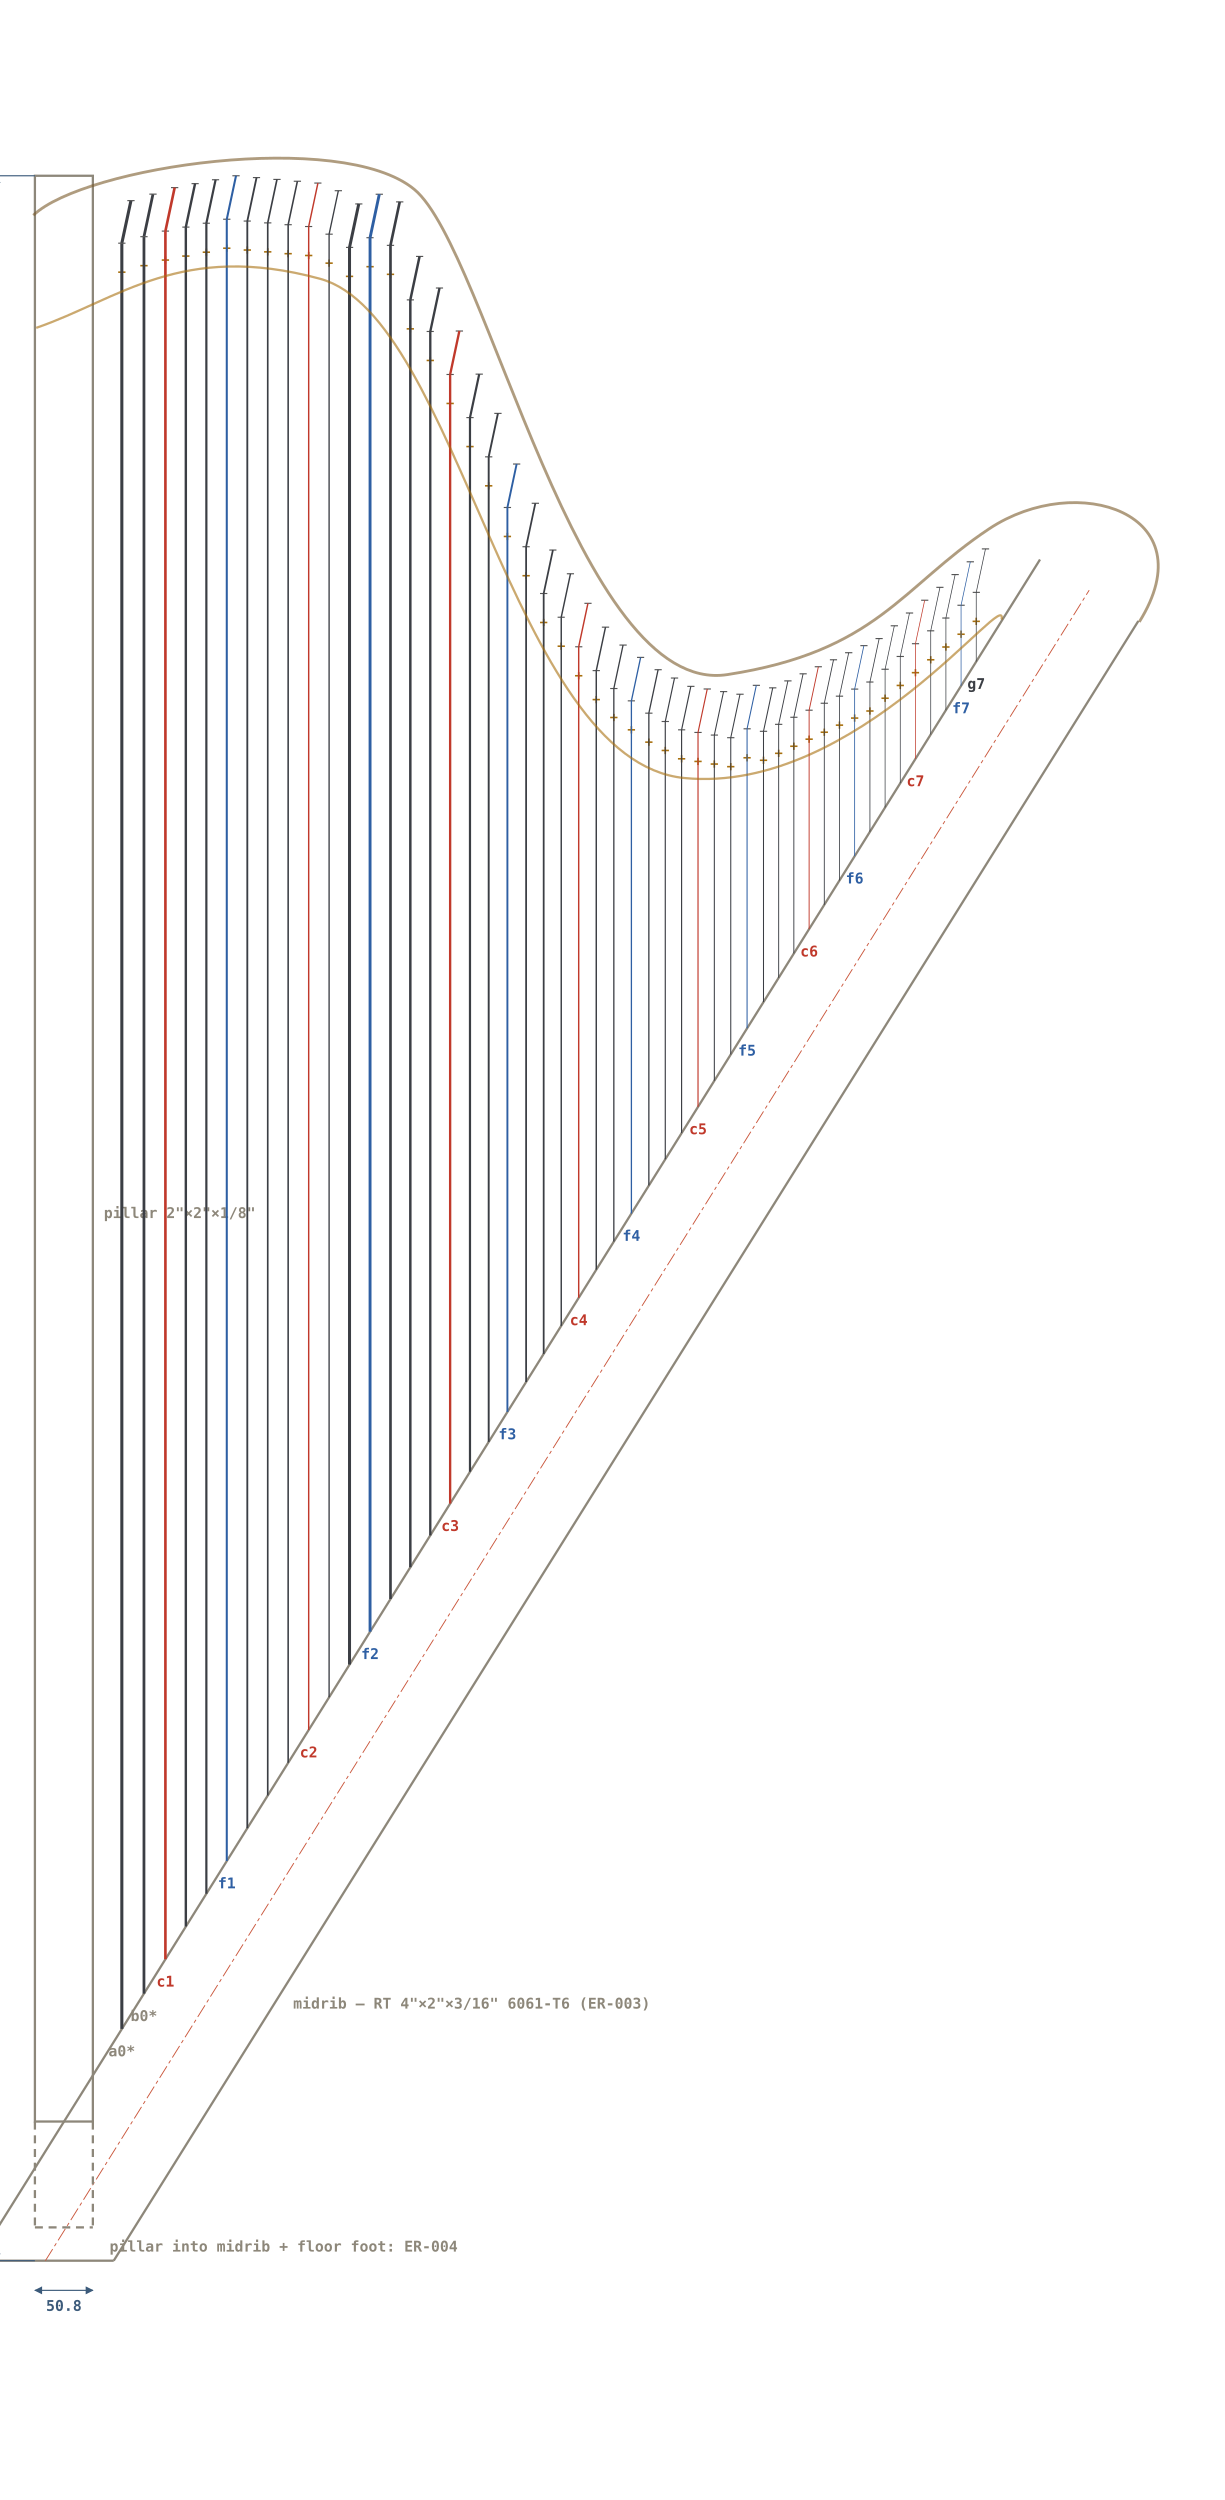
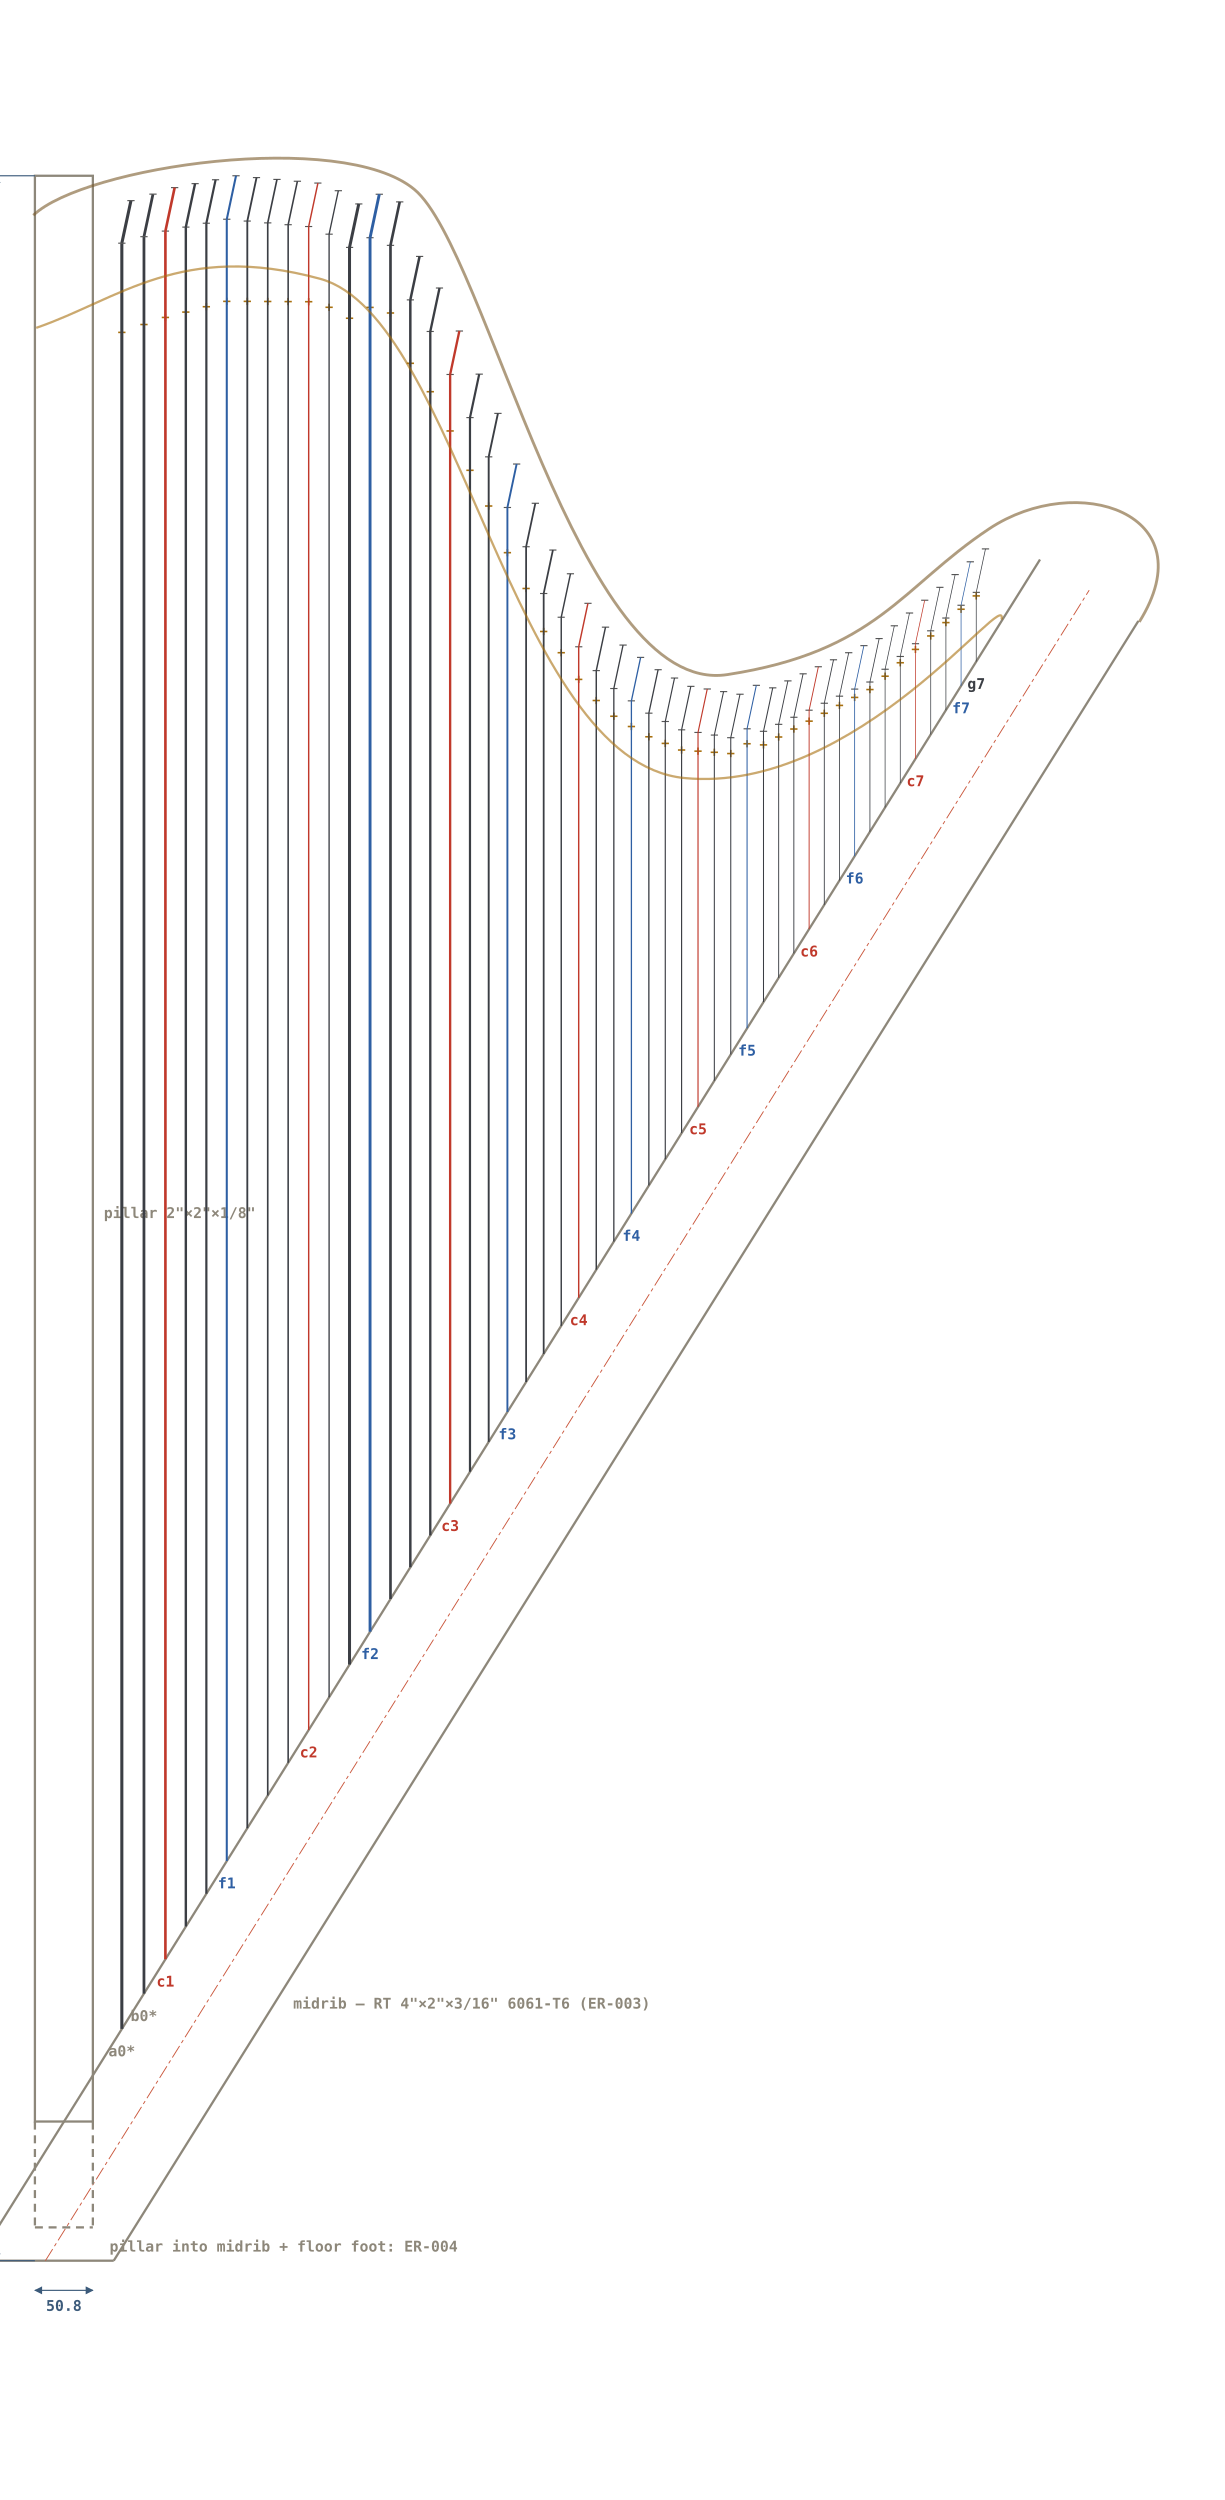
<svg xmlns="http://www.w3.org/2000/svg" width="942mm" height="1924mm" viewBox="109 0 1073 1924">
  <style>.nl{font-size:13px;font-weight:700;font-family:ui-monospace,Menlo,Consolas,monospace}</style>
  <defs>
    <marker id="arr" viewBox="0 0 10 10" refX="9" refY="5" markerWidth="7" markerHeight="7" orient="auto-start-reverse">
      <path d="M0 0 L10 5 L0 10 z" fill="#3b5a7a" />
    </marker>
  </defs>
  <line x1="88.9" y1="1848.0" x2="1020.7" y2="356.7" stroke="#8d877a" stroke-width="2" />
  <line x1="208.7" y1="1848.0" x2="1106.9" y2="410.6" stroke="#8d877a" stroke-width="2" />
  <line x1="88.9" y1="1848.0" x2="208.7" y2="1848.0" stroke="#8d877a" stroke-width="2" />
  <line x1="148.8" y1="1848.0" x2="1063.8" y2="383.6" stroke="#c9553a" stroke-width="0.8" stroke-dasharray="12 3 3 3" />
  <text x="366" y="1627" class="nl" fill="#8d877a">midrib — RT 4"×2"×3/16" 6061-T6 (ER-003)</text>
  <rect x="139.6" y="20.3" width="50.8" height="1705.7" fill="none" stroke="#8d877a" stroke-width="2" />
  <line x1="139.6" y1="1726.1" x2="139.6" y2="1818.8" stroke="#8d877a" stroke-width="2" stroke-dasharray="7 5" />
  <line x1="190.4" y1="1726.1" x2="190.4" y2="1818.8" stroke="#8d877a" stroke-width="2" stroke-dasharray="7 5" />
  <line x1="139.6" y1="1818.8" x2="190.4" y2="1818.8" stroke="#8d877a" stroke-width="2" stroke-dasharray="7 5" />
  <text x="200" y="934" class="nl" fill="#8d877a">pillar 2"×2"×1/8"</text>
  <text x="205" y="1840" class="nl" fill="#8d877a">pillar into midrib + floor foot: ER-004</text>
  <g stroke="#3b5a7a" stroke-width="1" fill="none">
    <line x1="106" y1="20.3" x2="106" y2="1848.0" marker-start="url(#arr)" marker-end="url(#arr)" />
    <line x1="98" y1="20.3" x2="139.6" y2="20.3" />
    <line x1="98" y1="1848.0" x2="139.6" y2="1848.0" />
  </g>
  <text x="94" y="934" class="nl" fill="#3b5a7a" text-anchor="middle" transform="rotate(-90 94 934)">1828 mm</text>
  <g stroke="#3b5a7a" stroke-width="1" fill="none">
    <line x1="139.6" y1="1874.0" x2="190.4" y2="1874.0" marker-start="url(#arr)" marker-end="url(#arr)" />
  </g>
  <text x="165" y="1892" class="nl" fill="#3b5a7a" text-anchor="middle">50.8</text>
  <g stroke="#555" stroke-width="1.0" fill="none">
    <line x1="250.8" y1="68.8" x2="257.2" y2="68.8" />
    <line x1="258.9" y1="30.7" x2="265.3" y2="30.7" />
    <line x1="268.8" y1="65.3" x2="275.1" y2="65.3" />
    <line x1="276.9" y1="27.2" x2="283.2" y2="27.2" />
    <line x1="286.7" y1="61.9" x2="293.0" y2="61.9" />
    <line x1="294.8" y1="23.8" x2="301.1" y2="23.8" />
    <line x1="304.6" y1="58.4" x2="311.0" y2="58.4" />
    <line x1="312.7" y1="20.3" x2="319.1" y2="20.3" />
    <line x1="322.6" y1="60.0" x2="328.9" y2="60.0" />
    <line x1="330.7" y1="21.9" x2="337.0" y2="21.9" />
    <line x1="340.5" y1="61.6" x2="346.9" y2="61.6" />
    <line x1="348.6" y1="23.5" x2="355.0" y2="23.5" />
    <line x1="358.4" y1="63.2" x2="364.8" y2="63.2" />
    <line x1="366.5" y1="25.1" x2="372.9" y2="25.1" />
    <line x1="376.4" y1="64.8" x2="382.7" y2="64.8" />
    <line x1="384.5" y1="26.7" x2="390.8" y2="26.7" />
    <line x1="394.3" y1="71.5" x2="400.7" y2="71.5" />
    <line x1="402.4" y1="33.4" x2="408.8" y2="33.4" />
    <line x1="412.3" y1="83.1" x2="418.6" y2="83.1" />
    <line x1="420.4" y1="45.0" x2="426.7" y2="45.0" />
    <line x1="430.2" y1="74.6" x2="436.5" y2="74.6" />
    <line x1="438.3" y1="36.5" x2="444.7" y2="36.5" />
    <line x1="448.1" y1="81.3" x2="454.5" y2="81.3" />
    <line x1="456.2" y1="43.2" x2="462.6" y2="43.2" />
    <line x1="465.6" y1="129.1" x2="471.9" y2="129.1" />
    <line x1="473.7" y1="91.0" x2="480.0" y2="91.0" />
    <line x1="483.0" y1="156.8" x2="489.3" y2="156.8" />
    <line x1="491.1" y1="118.7" x2="497.4" y2="118.7" />
    <line x1="500.4" y1="194.5" x2="506.8" y2="194.5" />
    <line x1="508.5" y1="156.4" x2="514.9" y2="156.4" />
    <line x1="517.8" y1="232.3" x2="524.2" y2="232.3" />
    <line x1="525.9" y1="194.2" x2="532.3" y2="194.2" />
    <line x1="534.2" y1="266.7" x2="540.6" y2="266.7" />
    <line x1="542.3" y1="228.6" x2="548.7" y2="228.6" />
    <line x1="550.6" y1="311.1" x2="557.0" y2="311.1" />
    <line x1="558.7" y1="273.0" x2="565.1" y2="273.0" />
    <line x1="567.0" y1="345.5" x2="573.4" y2="345.5" />
    <line x1="575.1" y1="307.4" x2="581.5" y2="307.4" />
    <line x1="582.4" y1="386.5" x2="588.8" y2="386.5" />
    <line x1="590.5" y1="348.4" x2="596.8" y2="348.4" />
    <line x1="597.8" y1="407.3" x2="604.1" y2="407.3" />
    <line x1="605.9" y1="369.2" x2="612.2" y2="369.2" />
    <line x1="613.2" y1="433.2" x2="619.5" y2="433.2" />
    <line x1="621.3" y1="395.1" x2="627.6" y2="395.1" />
    <line x1="628.5" y1="454.1" x2="634.9" y2="454.1" />
    <line x1="636.6" y1="416.0" x2="643.0" y2="416.0" />
    <line x1="643.9" y1="469.8" x2="650.3" y2="469.8" />
    <line x1="652.0" y1="431.7" x2="658.4" y2="431.7" />
    <line x1="659.3" y1="480.6" x2="665.6" y2="480.6" />
    <line x1="667.4" y1="442.5" x2="673.7" y2="442.5" />
    <line x1="674.6" y1="491.4" x2="681.0" y2="491.4" />
    <line x1="682.8" y1="453.3" x2="689.1" y2="453.3" />
    <line x1="689.0" y1="498.7" x2="695.4" y2="498.7" />
    <line x1="697.1" y1="460.6" x2="703.5" y2="460.6" />
    <line x1="703.4" y1="506.0" x2="709.7" y2="506.0" />
    <line x1="711.5" y1="467.9" x2="717.8" y2="467.9" />
    <line x1="717.7" y1="508.3" x2="724.1" y2="508.3" />
    <line x1="725.8" y1="470.2" x2="732.2" y2="470.2" />
    <line x1="732.1" y1="510.6" x2="738.4" y2="510.6" />
    <line x1="740.2" y1="472.5" x2="746.5" y2="472.5" />
    <line x1="746.4" y1="512.9" x2="752.8" y2="512.9" />
    <line x1="754.5" y1="474.8" x2="760.9" y2="474.8" />
    <line x1="760.8" y1="505.1" x2="767.1" y2="505.1" />
    <line x1="768.9" y1="467.0" x2="775.2" y2="467.0" />
    <line x1="775.1" y1="507.3" x2="781.5" y2="507.3" />
    <line x1="783.2" y1="469.2" x2="789.6" y2="469.2" />
    <line x1="788.4" y1="501.2" x2="794.8" y2="501.2" />
    <line x1="796.5" y1="463.1" x2="802.9" y2="463.1" />
    <line x1="801.8" y1="495.0" x2="808.1" y2="495.0" />
    <line x1="809.9" y1="456.9" x2="816.2" y2="456.9" />
    <line x1="815.1" y1="488.8" x2="821.4" y2="488.8" />
    <line x1="823.2" y1="450.7" x2="829.5" y2="450.7" />
    <line x1="828.4" y1="482.7" x2="834.8" y2="482.7" />
    <line x1="836.5" y1="444.6" x2="842.8" y2="444.6" />
    <line x1="841.7" y1="476.5" x2="848.1" y2="476.5" />
    <line x1="849.8" y1="438.4" x2="856.2" y2="438.4" />
    <line x1="855.1" y1="470.3" x2="861.4" y2="470.3" />
    <line x1="863.2" y1="432.2" x2="869.5" y2="432.2" />
    <line x1="868.4" y1="464.1" x2="874.7" y2="464.1" />
    <line x1="876.5" y1="426.0" x2="882.8" y2="426.0" />
    <line x1="881.7" y1="452.9" x2="888.1" y2="452.9" />
    <line x1="889.8" y1="414.8" x2="896.2" y2="414.8" />
    <line x1="895.0" y1="441.7" x2="901.4" y2="441.7" />
    <line x1="903.1" y1="403.6" x2="909.5" y2="403.6" />
    <line x1="908.4" y1="430.5" x2="914.7" y2="430.5" />
    <line x1="916.5" y1="392.4" x2="922.8" y2="392.4" />
    <line x1="921.7" y1="419.2" x2="928.0" y2="419.2" />
    <line x1="929.8" y1="381.1" x2="936.1" y2="381.1" />
    <line x1="935.0" y1="408.0" x2="941.3" y2="408.0" />
    <line x1="943.1" y1="369.9" x2="949.5" y2="369.9" />
    <line x1="948.3" y1="396.8" x2="954.7" y2="396.8" />
    <line x1="956.4" y1="358.7" x2="962.8" y2="358.7" />
    <line x1="961.7" y1="385.5" x2="968.0" y2="385.5" />
    <line x1="969.7" y1="347.4" x2="976.1" y2="347.4" />
  </g>
  <line x1="254.0" y1="68.8" x2="262.1" y2="30.7" stroke="#c0392b" stroke-width="2.311" />
  <line x1="271.9" y1="65.3" x2="280.0" y2="27.2" stroke="#3b3e44" stroke-width="2.108" />
  <line x1="289.9" y1="61.9" x2="298.0" y2="23.8" stroke="#3b3e44" stroke-width="1.930" />
  <line x1="307.8" y1="58.4" x2="315.9" y2="20.3" stroke="#2e5fa3" stroke-width="1.803" />
  <line x1="325.8" y1="60.0" x2="333.9" y2="21.9" stroke="#3b3e44" stroke-width="1.626" />
  <line x1="343.7" y1="61.6" x2="351.8" y2="23.5" stroke="#3b3e44" stroke-width="1.448" />
  <line x1="361.6" y1="63.2" x2="369.7" y2="25.1" stroke="#3b3e44" stroke-width="1.372" />
  <line x1="379.6" y1="64.8" x2="387.7" y2="26.7" stroke="#c0392b" stroke-width="1.270" />
  <line x1="397.5" y1="71.5" x2="405.6" y2="33.4" stroke="#3b3e44" stroke-width="1.168" />
  <line x1="415.4" y1="83.1" x2="423.5" y2="45.0" stroke="#3b3e44" stroke-width="2.642" />
  <line x1="433.4" y1="74.6" x2="441.5" y2="36.5" stroke="#2e5fa3" stroke-width="2.540" />
  <line x1="451.3" y1="81.3" x2="459.4" y2="43.2" stroke="#3b3e44" stroke-width="2.337" />
  <line x1="468.7" y1="129.1" x2="476.8" y2="91.0" stroke="#3b3e44" stroke-width="2.184" />
  <line x1="486.2" y1="156.8" x2="494.3" y2="118.7" stroke="#3b3e44" stroke-width="2.057" />
  <line x1="503.6" y1="194.5" x2="511.7" y2="156.4" stroke="#c0392b" stroke-width="2.057" />
  <line x1="521.0" y1="232.3" x2="529.1" y2="194.2" stroke="#3b3e44" stroke-width="1.930" />
  <line x1="537.4" y1="266.7" x2="545.5" y2="228.6" stroke="#3b3e44" stroke-width="1.676" />
  <line x1="553.8" y1="311.1" x2="561.9" y2="273.0" stroke="#2e5fa3" stroke-width="1.676" />
  <line x1="570.2" y1="345.5" x2="578.3" y2="307.4" stroke="#3b3e44" stroke-width="1.549" />
  <line x1="585.6" y1="386.5" x2="593.7" y2="348.4" stroke="#3b3e44" stroke-width="1.549" />
  <line x1="601.0" y1="407.3" x2="609.1" y2="369.2" stroke="#3b3e44" stroke-width="1.270" />
  <line x1="616.3" y1="433.2" x2="624.4" y2="395.1" stroke="#c0392b" stroke-width="1.270" />
  <line x1="631.7" y1="454.1" x2="639.8" y2="416.0" stroke="#3b3e44" stroke-width="1.270" />
  <line x1="647.1" y1="469.8" x2="655.2" y2="431.7" stroke="#3b3e44" stroke-width="1.143" />
  <line x1="662.5" y1="480.6" x2="670.6" y2="442.5" stroke="#2e5fa3" stroke-width="1.143" />
  <line x1="677.8" y1="491.4" x2="685.9" y2="453.3" stroke="#3b3e44" stroke-width="1.143" />
  <line x1="692.2" y1="498.7" x2="700.3" y2="460.6" stroke="#3b3e44" stroke-width="1.016" />
  <line x1="706.5" y1="506.0" x2="714.6" y2="467.9" stroke="#3b3e44" stroke-width="1.016" />
  <line x1="720.9" y1="508.3" x2="729.0" y2="470.2" stroke="#c0392b" stroke-width="1.016" />
  <line x1="735.2" y1="510.6" x2="743.3" y2="472.5" stroke="#3b3e44" stroke-width="0.914" />
  <line x1="749.6" y1="512.9" x2="757.7" y2="474.8" stroke="#3b3e44" stroke-width="0.914" />
  <line x1="763.9" y1="505.1" x2="772.0" y2="467.0" stroke="#2e5fa3" stroke-width="0.914" />
  <line x1="778.3" y1="507.3" x2="786.4" y2="469.2" stroke="#3b3e44" stroke-width="0.914" />
  <line x1="791.6" y1="501.2" x2="799.7" y2="463.1" stroke="#3b3e44" stroke-width="0.813" />
  <line x1="804.9" y1="495.0" x2="813.0" y2="456.9" stroke="#3b3e44" stroke-width="0.813" />
  <line x1="818.3" y1="488.8" x2="826.4" y2="450.7" stroke="#c0392b" stroke-width="0.813" />
  <line x1="831.6" y1="482.7" x2="839.7" y2="444.6" stroke="#3b3e44" stroke-width="0.762" />
  <line x1="844.9" y1="476.5" x2="853.0" y2="438.4" stroke="#3b3e44" stroke-width="0.711" />
  <line x1="858.2" y1="470.3" x2="866.3" y2="432.2" stroke="#2e5fa3" stroke-width="0.711" />
  <line x1="871.6" y1="464.1" x2="879.7" y2="426.0" stroke="#3b3e44" stroke-width="0.711" />
  <line x1="884.9" y1="452.9" x2="893.0" y2="414.8" stroke="#3b3e44" stroke-width="0.635" />
  <line x1="898.2" y1="441.7" x2="906.3" y2="403.6" stroke="#3b3e44" stroke-width="0.635" />
  <line x1="911.5" y1="430.5" x2="919.6" y2="392.4" stroke="#c0392b" stroke-width="0.635" />
  <line x1="924.9" y1="419.2" x2="933.0" y2="381.1" stroke="#3b3e44" stroke-width="0.635" />
  <line x1="938.2" y1="408.0" x2="946.3" y2="369.9" stroke="#3b3e44" stroke-width="0.635" />
  <line x1="951.5" y1="396.8" x2="959.6" y2="358.7" stroke="#2e5fa3" stroke-width="0.635" />
  <line x1="964.8" y1="385.5" x2="972.9" y2="347.4" stroke="#3b3e44" stroke-width="0.635" />
  <g stroke="#a8700f" stroke-width="1.4">
-     <line x1="250.8" y1="94.2" x2="257.2" y2="94.2" />
-     <line x1="254.0" y1="91.0" x2="254.0" y2="97.4" />
-   </g>
-   <g stroke="#a8700f" stroke-width="1.4">
-     <line x1="268.7" y1="90.7" x2="275.1" y2="90.7" />
-     <line x1="271.9" y1="87.5" x2="271.9" y2="93.9" />
-   </g>
-   <g stroke="#a8700f" stroke-width="1.4">
-     <line x1="286.7" y1="87.3" x2="293.1" y2="87.3" />
-     <line x1="289.9" y1="84.1" x2="289.9" y2="90.5" />
-   </g>
-   <g stroke="#a8700f" stroke-width="1.4">
-     <line x1="304.6" y1="83.8" x2="311.0" y2="83.8" />
-     <line x1="307.8" y1="80.6" x2="307.8" y2="87.0" />
-   </g>
-   <g stroke="#a8700f" stroke-width="1.4">
-     <line x1="322.6" y1="85.4" x2="329.0" y2="85.4" />
-     <line x1="325.8" y1="82.2" x2="325.8" y2="88.6" />
-   </g>
-   <g stroke="#a8700f" stroke-width="1.4">
-     <line x1="340.5" y1="87.0" x2="346.9" y2="87.0" />
-     <line x1="343.7" y1="83.8" x2="343.7" y2="90.2" />
-   </g>
-   <g stroke="#a8700f" stroke-width="1.4">
-     <line x1="358.4" y1="88.6" x2="364.8" y2="88.6" />
-     <line x1="361.6" y1="85.4" x2="361.6" y2="91.8" />
-   </g>
-   <g stroke="#a8700f" stroke-width="1.4">
-     <line x1="376.4" y1="90.2" x2="382.8" y2="90.2" />
-     <line x1="379.6" y1="87.0" x2="379.6" y2="93.4" />
-   </g>
-   <g stroke="#a8700f" stroke-width="1.4">
-     <line x1="394.3" y1="96.9" x2="400.7" y2="96.9" />
-     <line x1="397.5" y1="93.7" x2="397.5" y2="100.1" />
-   </g>
-   <g stroke="#a8700f" stroke-width="1.4">
-     <line x1="412.2" y1="108.5" x2="418.6" y2="108.5" />
-     <line x1="415.4" y1="105.3" x2="415.4" y2="111.7" />
-   </g>
-   <g stroke="#a8700f" stroke-width="1.4">
-     <line x1="430.2" y1="100.0" x2="436.6" y2="100.0" />
-     <line x1="433.4" y1="96.8" x2="433.4" y2="103.2" />
-   </g>
-   <g stroke="#a8700f" stroke-width="1.4">
-     <line x1="448.1" y1="106.7" x2="454.5" y2="106.7" />
-     <line x1="451.3" y1="103.5" x2="451.3" y2="109.9" />
-   </g>
-   <g stroke="#a8700f" stroke-width="1.4">
-     <line x1="465.5" y1="154.5" x2="471.9" y2="154.5" />
-     <line x1="468.7" y1="151.3" x2="468.7" y2="157.7" />
-   </g>
-   <g stroke="#a8700f" stroke-width="1.4">
-     <line x1="483.0" y1="182.2" x2="489.4" y2="182.2" />
-     <line x1="486.2" y1="179.0" x2="486.2" y2="185.4" />
-   </g>
-   <g stroke="#a8700f" stroke-width="1.4">
-     <line x1="500.4" y1="219.9" x2="506.8" y2="219.9" />
-     <line x1="503.6" y1="216.7" x2="503.6" y2="223.1" />
-   </g>
-   <g stroke="#a8700f" stroke-width="1.4">
-     <line x1="517.8" y1="257.7" x2="524.2" y2="257.7" />
-     <line x1="521.0" y1="254.5" x2="521.0" y2="260.9" />
-   </g>
-   <g stroke="#a8700f" stroke-width="1.4">
-     <line x1="534.2" y1="292.1" x2="540.6" y2="292.1" />
-     <line x1="537.4" y1="288.9" x2="537.4" y2="295.3" />
-   </g>
-   <g stroke="#a8700f" stroke-width="1.4">
-     <line x1="550.6" y1="336.5" x2="557.0" y2="336.5" />
-     <line x1="553.8" y1="333.3" x2="553.8" y2="339.7" />
-   </g>
-   <g stroke="#a8700f" stroke-width="1.4">
-     <line x1="567.0" y1="370.9" x2="573.4" y2="370.9" />
-     <line x1="570.2" y1="367.7" x2="570.2" y2="374.1" />
-   </g>
-   <g stroke="#a8700f" stroke-width="1.4">
-     <line x1="582.4" y1="411.9" x2="588.8" y2="411.9" />
-     <line x1="585.6" y1="408.7" x2="585.6" y2="415.1" />
-   </g>
-   <g stroke="#a8700f" stroke-width="1.4">
-     <line x1="597.8" y1="432.7" x2="604.2" y2="432.7" />
-     <line x1="601.0" y1="429.5" x2="601.0" y2="435.9" />
-   </g>
-   <g stroke="#a8700f" stroke-width="1.4">
-     <line x1="613.1" y1="458.6" x2="619.5" y2="458.6" />
-     <line x1="616.3" y1="455.4" x2="616.3" y2="461.8" />
-   </g>
-   <g stroke="#a8700f" stroke-width="1.4">
-     <line x1="628.5" y1="479.5" x2="634.9" y2="479.5" />
-     <line x1="631.7" y1="476.3" x2="631.7" y2="482.7" />
-   </g>
-   <g stroke="#a8700f" stroke-width="1.4">
-     <line x1="643.9" y1="495.2" x2="650.3" y2="495.2" />
-     <line x1="647.1" y1="492.0" x2="647.1" y2="498.4" />
-   </g>
-   <g stroke="#a8700f" stroke-width="1.4">
-     <line x1="659.3" y1="506.0" x2="665.7" y2="506.0" />
-     <line x1="662.5" y1="502.8" x2="662.5" y2="509.2" />
-   </g>
-   <g stroke="#a8700f" stroke-width="1.4">
-     <line x1="674.6" y1="516.8" x2="681.0" y2="516.8" />
-     <line x1="677.8" y1="513.6" x2="677.8" y2="520.0" />
-   </g>
-   <g stroke="#a8700f" stroke-width="1.4">
-     <line x1="689.0" y1="524.1" x2="695.4" y2="524.1" />
-     <line x1="692.2" y1="520.9" x2="692.2" y2="527.3" />
-   </g>
-   <g stroke="#a8700f" stroke-width="1.4">
-     <line x1="703.3" y1="531.4" x2="709.7" y2="531.4" />
-     <line x1="706.5" y1="528.2" x2="706.5" y2="534.6" />
-   </g>
-   <g stroke="#a8700f" stroke-width="1.4">
-     <line x1="717.7" y1="533.7" x2="724.1" y2="533.7" />
-     <line x1="720.9" y1="530.5" x2="720.9" y2="536.9" />
-   </g>
-   <g stroke="#a8700f" stroke-width="1.4">
-     <line x1="732.0" y1="536.0" x2="738.4" y2="536.0" />
-     <line x1="735.2" y1="532.8" x2="735.2" y2="539.2" />
-   </g>
-   <g stroke="#a8700f" stroke-width="1.4">
-     <line x1="746.4" y1="538.3" x2="752.8" y2="538.3" />
-     <line x1="749.6" y1="535.1" x2="749.6" y2="541.5" />
-   </g>
-   <g stroke="#a8700f" stroke-width="1.4">
-     <line x1="760.7" y1="530.5" x2="767.1" y2="530.5" />
-     <line x1="763.9" y1="527.3" x2="763.9" y2="533.7" />
-   </g>
-   <g stroke="#a8700f" stroke-width="1.4">
-     <line x1="775.1" y1="532.7" x2="781.5" y2="532.7" />
-     <line x1="778.3" y1="529.5" x2="778.3" y2="535.9" />
-   </g>
-   <g stroke="#a8700f" stroke-width="1.4">
-     <line x1="788.4" y1="526.6" x2="794.8" y2="526.6" />
-     <line x1="791.6" y1="523.4" x2="791.6" y2="529.8" />
-   </g>
-   <g stroke="#a8700f" stroke-width="1.4">
-     <line x1="801.7" y1="520.4" x2="808.1" y2="520.4" />
-     <line x1="804.9" y1="517.2" x2="804.9" y2="523.6" />
-   </g>
-   <g stroke="#a8700f" stroke-width="1.4">
-     <line x1="815.1" y1="514.2" x2="821.5" y2="514.2" />
-     <line x1="818.3" y1="511.0" x2="818.3" y2="517.4" />
-   </g>
-   <g stroke="#a8700f" stroke-width="1.4">
-     <line x1="828.4" y1="508.1" x2="834.8" y2="508.1" />
-     <line x1="831.6" y1="504.9" x2="831.6" y2="511.3" />
-   </g>
-   <g stroke="#a8700f" stroke-width="1.4">
-     <line x1="841.7" y1="501.9" x2="848.1" y2="501.9" />
-     <line x1="844.9" y1="498.7" x2="844.9" y2="505.1" />
-   </g>
-   <g stroke="#a8700f" stroke-width="1.4">
-     <line x1="855.0" y1="495.7" x2="861.4" y2="495.7" />
-     <line x1="858.2" y1="492.5" x2="858.2" y2="498.9" />
-   </g>
-   <g stroke="#a8700f" stroke-width="1.4">
-     <line x1="868.4" y1="489.5" x2="874.8" y2="489.5" />
-     <line x1="871.6" y1="486.3" x2="871.6" y2="492.7" />
-   </g>
-   <g stroke="#a8700f" stroke-width="1.4">
-     <line x1="881.7" y1="478.3" x2="888.1" y2="478.3" />
-     <line x1="884.9" y1="475.1" x2="884.9" y2="481.5" />
-   </g>
-   <g stroke="#a8700f" stroke-width="1.4">
-     <line x1="895.0" y1="467.1" x2="901.4" y2="467.1" />
-     <line x1="898.2" y1="463.9" x2="898.2" y2="470.3" />
-   </g>
-   <g stroke="#a8700f" stroke-width="1.4">
-     <line x1="908.3" y1="455.9" x2="914.7" y2="455.9" />
-     <line x1="911.5" y1="452.7" x2="911.5" y2="459.1" />
-   </g>
-   <g stroke="#a8700f" stroke-width="1.4">
-     <line x1="921.7" y1="444.6" x2="928.1" y2="444.6" />
-     <line x1="924.9" y1="441.4" x2="924.9" y2="447.8" />
-   </g>
-   <g stroke="#a8700f" stroke-width="1.4">
-     <line x1="935.0" y1="433.4" x2="941.4" y2="433.4" />
-     <line x1="938.2" y1="430.2" x2="938.2" y2="436.6" />
-   </g>
-   <g stroke="#a8700f" stroke-width="1.4">
-     <line x1="948.3" y1="422.2" x2="954.7" y2="422.2" />
-     <line x1="951.5" y1="419.0" x2="951.5" y2="425.4" />
-   </g>
-   <g stroke="#a8700f" stroke-width="1.4">
-     <line x1="961.6" y1="410.9" x2="968.0" y2="410.9" />
-     <line x1="964.8" y1="407.7" x2="964.8" y2="414.1" />
-   </g>
-   <g stroke="#a8700f" stroke-width="1.4">
-     <line x1="232.0" y1="99.1" x2="238.4" y2="99.1" />
-     <line x1="235.2" y1="95.9" x2="235.2" y2="102.3" />
-   </g>
-   <g stroke="#a8700f" stroke-width="1.4">
-     <line x1="212.6" y1="104.8" x2="219.0" y2="104.8" />
-     <line x1="215.8" y1="101.6" x2="215.8" y2="108.0" />
+     <line x1="250.8" y1="144.5" x2="257.2" y2="144.5" />
+     <line x1="254.0" y1="141.3" x2="254.0" y2="147.7" />
+   </g>
+   <g stroke="#a8700f" stroke-width="1.4">
+     <line x1="268.7" y1="139.8" x2="275.1" y2="139.8" />
+     <line x1="271.9" y1="136.6" x2="271.9" y2="143.0" />
+   </g>
+   <g stroke="#a8700f" stroke-width="1.4">
+     <line x1="286.7" y1="135.1" x2="293.1" y2="135.1" />
+     <line x1="289.9" y1="131.9" x2="289.9" y2="138.3" />
+   </g>
+   <g stroke="#a8700f" stroke-width="1.4">
+     <line x1="304.6" y1="130.4" x2="311.0" y2="130.4" />
+     <line x1="307.8" y1="127.2" x2="307.8" y2="133.6" />
+   </g>
+   <g stroke="#a8700f" stroke-width="1.4">
+     <line x1="322.6" y1="130.4" x2="329.0" y2="130.4" />
+     <line x1="325.8" y1="127.2" x2="325.8" y2="133.6" />
+   </g>
+   <g stroke="#a8700f" stroke-width="1.4">
+     <line x1="340.5" y1="130.5" x2="346.9" y2="130.5" />
+     <line x1="343.7" y1="127.3" x2="343.7" y2="133.7" />
+   </g>
+   <g stroke="#a8700f" stroke-width="1.4">
+     <line x1="358.4" y1="130.6" x2="364.8" y2="130.6" />
+     <line x1="361.6" y1="127.4" x2="361.6" y2="133.8" />
+   </g>
+   <g stroke="#a8700f" stroke-width="1.4">
+     <line x1="376.4" y1="130.7" x2="382.8" y2="130.7" />
+     <line x1="379.6" y1="127.5" x2="379.6" y2="133.9" />
+   </g>
+   <g stroke="#a8700f" stroke-width="1.4">
+     <line x1="394.3" y1="135.6" x2="400.7" y2="135.6" />
+     <line x1="397.5" y1="132.4" x2="397.5" y2="138.8" />
+   </g>
+   <g stroke="#a8700f" stroke-width="1.4">
+     <line x1="412.2" y1="145.2" x2="418.6" y2="145.2" />
+     <line x1="415.4" y1="142.0" x2="415.4" y2="148.4" />
+   </g>
+   <g stroke="#a8700f" stroke-width="1.4">
+     <line x1="430.2" y1="135.7" x2="436.6" y2="135.7" />
+     <line x1="433.4" y1="132.5" x2="433.4" y2="138.9" />
+   </g>
+   <g stroke="#a8700f" stroke-width="1.4">
+     <line x1="448.1" y1="140.6" x2="454.5" y2="140.6" />
+     <line x1="451.3" y1="137.4" x2="451.3" y2="143.8" />
+   </g>
+   <g stroke="#a8700f" stroke-width="1.4">
+     <line x1="465.5" y1="184.7" x2="471.9" y2="184.7" />
+     <line x1="468.7" y1="181.5" x2="468.7" y2="187.9" />
+   </g>
+   <g stroke="#a8700f" stroke-width="1.4">
+     <line x1="483.0" y1="209.6" x2="489.4" y2="209.6" />
+     <line x1="486.2" y1="206.4" x2="486.2" y2="212.8" />
+   </g>
+   <g stroke="#a8700f" stroke-width="1.4">
+     <line x1="500.4" y1="244.0" x2="506.8" y2="244.0" />
+     <line x1="503.6" y1="240.8" x2="503.6" y2="247.2" />
+   </g>
+   <g stroke="#a8700f" stroke-width="1.4">
+     <line x1="517.8" y1="278.5" x2="524.2" y2="278.5" />
+     <line x1="521.0" y1="275.3" x2="521.0" y2="281.7" />
+   </g>
+   <g stroke="#a8700f" stroke-width="1.4">
+     <line x1="534.2" y1="309.8" x2="540.6" y2="309.8" />
+     <line x1="537.4" y1="306.6" x2="537.4" y2="313.0" />
+   </g>
+   <g stroke="#a8700f" stroke-width="1.4">
+     <line x1="550.6" y1="350.7" x2="557.0" y2="350.7" />
+     <line x1="553.8" y1="347.5" x2="553.8" y2="353.9" />
+   </g>
+   <g stroke="#a8700f" stroke-width="1.4">
+     <line x1="567.0" y1="382.1" x2="573.4" y2="382.1" />
+     <line x1="570.2" y1="378.9" x2="570.2" y2="385.3" />
+   </g>
+   <g stroke="#a8700f" stroke-width="1.4">
+     <line x1="582.4" y1="419.8" x2="588.8" y2="419.8" />
+     <line x1="585.6" y1="416.6" x2="585.6" y2="423.0" />
+   </g>
+   <g stroke="#a8700f" stroke-width="1.4">
+     <line x1="597.8" y1="438.4" x2="604.2" y2="438.4" />
+     <line x1="601.0" y1="435.2" x2="601.0" y2="441.6" />
+   </g>
+   <g stroke="#a8700f" stroke-width="1.4">
+     <line x1="613.1" y1="461.8" x2="619.5" y2="461.8" />
+     <line x1="616.3" y1="458.6" x2="616.3" y2="465.0" />
+   </g>
+   <g stroke="#a8700f" stroke-width="1.4">
+     <line x1="628.5" y1="480.3" x2="634.9" y2="480.3" />
+     <line x1="631.7" y1="477.1" x2="631.7" y2="483.5" />
+   </g>
+   <g stroke="#a8700f" stroke-width="1.4">
+     <line x1="643.9" y1="494.1" x2="650.3" y2="494.1" />
+     <line x1="647.1" y1="490.9" x2="647.1" y2="497.3" />
+   </g>
+   <g stroke="#a8700f" stroke-width="1.4">
+     <line x1="659.3" y1="503.1" x2="665.7" y2="503.1" />
+     <line x1="662.5" y1="499.9" x2="662.5" y2="506.3" />
+   </g>
+   <g stroke="#a8700f" stroke-width="1.4">
+     <line x1="674.6" y1="512.1" x2="681.0" y2="512.1" />
+     <line x1="677.8" y1="508.9" x2="677.8" y2="515.3" />
+   </g>
+   <g stroke="#a8700f" stroke-width="1.4">
+     <line x1="689.0" y1="517.9" x2="695.4" y2="517.9" />
+     <line x1="692.2" y1="514.7" x2="692.2" y2="521.1" />
+   </g>
+   <g stroke="#a8700f" stroke-width="1.4">
+     <line x1="703.3" y1="523.7" x2="709.7" y2="523.7" />
+     <line x1="706.5" y1="520.5" x2="706.5" y2="526.9" />
+   </g>
+   <g stroke="#a8700f" stroke-width="1.4">
+     <line x1="717.7" y1="524.7" x2="724.1" y2="524.7" />
+     <line x1="720.9" y1="521.5" x2="720.9" y2="527.9" />
+   </g>
+   <g stroke="#a8700f" stroke-width="1.4">
+     <line x1="732.0" y1="525.7" x2="738.4" y2="525.7" />
+     <line x1="735.2" y1="522.5" x2="735.2" y2="528.9" />
+   </g>
+   <g stroke="#a8700f" stroke-width="1.4">
+     <line x1="746.4" y1="526.8" x2="752.8" y2="526.8" />
+     <line x1="749.6" y1="523.6" x2="749.6" y2="530.0" />
+   </g>
+   <g stroke="#a8700f" stroke-width="1.4">
+     <line x1="760.7" y1="518.2" x2="767.1" y2="518.2" />
+     <line x1="763.9" y1="515.0" x2="763.9" y2="521.4" />
+   </g>
+   <g stroke="#a8700f" stroke-width="1.4">
+     <line x1="775.1" y1="519.2" x2="781.5" y2="519.2" />
+     <line x1="778.3" y1="516.0" x2="778.3" y2="522.4" />
+   </g>
+   <g stroke="#a8700f" stroke-width="1.4">
+     <line x1="788.4" y1="512.3" x2="794.8" y2="512.3" />
+     <line x1="791.6" y1="509.1" x2="791.6" y2="515.5" />
+   </g>
+   <g stroke="#a8700f" stroke-width="1.4">
+     <line x1="801.7" y1="505.3" x2="808.1" y2="505.3" />
+     <line x1="804.9" y1="502.1" x2="804.9" y2="508.5" />
+   </g>
+   <g stroke="#a8700f" stroke-width="1.4">
+     <line x1="815.1" y1="498.4" x2="821.5" y2="498.4" />
+     <line x1="818.3" y1="495.2" x2="818.3" y2="501.6" />
+   </g>
+   <g stroke="#a8700f" stroke-width="1.4">
+     <line x1="828.4" y1="491.5" x2="834.8" y2="491.5" />
+     <line x1="831.6" y1="488.3" x2="831.6" y2="494.7" />
+   </g>
+   <g stroke="#a8700f" stroke-width="1.4">
+     <line x1="841.7" y1="484.6" x2="848.1" y2="484.6" />
+     <line x1="844.9" y1="481.4" x2="844.9" y2="487.8" />
+   </g>
+   <g stroke="#a8700f" stroke-width="1.4">
+     <line x1="855.0" y1="477.6" x2="861.4" y2="477.6" />
+     <line x1="858.2" y1="474.4" x2="858.2" y2="480.8" />
+   </g>
+   <g stroke="#a8700f" stroke-width="1.4">
+     <line x1="868.4" y1="470.7" x2="874.8" y2="470.7" />
+     <line x1="871.6" y1="467.5" x2="871.6" y2="473.9" />
+   </g>
+   <g stroke="#a8700f" stroke-width="1.4">
+     <line x1="881.7" y1="459.0" x2="888.1" y2="459.0" />
+     <line x1="884.9" y1="455.8" x2="884.9" y2="462.2" />
+   </g>
+   <g stroke="#a8700f" stroke-width="1.4">
+     <line x1="895.0" y1="447.2" x2="901.4" y2="447.2" />
+     <line x1="898.2" y1="444.0" x2="898.2" y2="450.4" />
+   </g>
+   <g stroke="#a8700f" stroke-width="1.4">
+     <line x1="908.3" y1="435.5" x2="914.7" y2="435.5" />
+     <line x1="911.5" y1="432.3" x2="911.5" y2="438.7" />
+   </g>
+   <g stroke="#a8700f" stroke-width="1.4">
+     <line x1="921.7" y1="423.7" x2="928.1" y2="423.7" />
+     <line x1="924.9" y1="420.5" x2="924.9" y2="426.9" />
+   </g>
+   <g stroke="#a8700f" stroke-width="1.4">
+     <line x1="935.0" y1="412.0" x2="941.4" y2="412.0" />
+     <line x1="938.2" y1="408.8" x2="938.2" y2="415.2" />
+   </g>
+   <g stroke="#a8700f" stroke-width="1.4">
+     <line x1="948.3" y1="400.3" x2="954.7" y2="400.3" />
+     <line x1="951.5" y1="397.1" x2="951.5" y2="403.5" />
+   </g>
+   <g stroke="#a8700f" stroke-width="1.4">
+     <line x1="961.6" y1="388.6" x2="968.0" y2="388.6" />
+     <line x1="964.8" y1="385.4" x2="964.8" y2="391.8" />
+   </g>
+   <g stroke="#a8700f" stroke-width="1.4">
+     <line x1="232.0" y1="150.7" x2="238.4" y2="150.7" />
+     <line x1="235.2" y1="147.5" x2="235.2" y2="153.9" />
+   </g>
+   <g stroke="#a8700f" stroke-width="1.4">
+     <line x1="212.6" y1="157.6" x2="219.0" y2="157.6" />
+     <line x1="215.8" y1="154.4" x2="215.8" y2="160.8" />
  </g>
  <line x1="964.8" y1="446.2" x2="964.8" y2="385.5" stroke="#3b3e44" stroke-width="0.635" />
  <text x="964.8" y="470.2" class="nl" fill="#3b3e44" text-anchor="middle">g7</text>
  <line x1="951.5" y1="467.5" x2="951.5" y2="396.8" stroke="#2e5fa3" stroke-width="0.635" />
  <text x="951.5" y="491.5" class="nl" fill="#2e5fa3" text-anchor="middle">f7</text>
  <line x1="938.2" y1="488.8" x2="938.2" y2="408.0" stroke="#3b3e44" stroke-width="0.635" />
  <line x1="924.9" y1="510.1" x2="924.9" y2="419.2" stroke="#3b3e44" stroke-width="0.635" />
  <line x1="911.5" y1="531.4" x2="911.5" y2="430.5" stroke="#c0392b" stroke-width="0.635" />
  <text x="911.5" y="555.4" class="nl" fill="#c0392b" text-anchor="middle">c7</text>
  <line x1="898.2" y1="552.8" x2="898.2" y2="441.7" stroke="#3b3e44" stroke-width="0.635" />
  <line x1="884.9" y1="574.1" x2="884.9" y2="452.9" stroke="#3b3e44" stroke-width="0.635" />
  <line x1="871.6" y1="595.4" x2="871.6" y2="464.1" stroke="#3b3e44" stroke-width="0.711" />
  <line x1="858.2" y1="616.7" x2="858.2" y2="470.3" stroke="#2e5fa3" stroke-width="0.711" />
  <text x="858.2" y="640.7" class="nl" fill="#2e5fa3" text-anchor="middle">f6</text>
  <line x1="844.9" y1="638.1" x2="844.9" y2="476.5" stroke="#3b3e44" stroke-width="0.711" />
  <line x1="831.6" y1="659.4" x2="831.6" y2="482.7" stroke="#3b3e44" stroke-width="0.762" />
  <line x1="818.3" y1="680.7" x2="818.3" y2="488.8" stroke="#c0392b" stroke-width="0.813" />
  <text x="818.3" y="704.7" class="nl" fill="#c0392b" text-anchor="middle">c6</text>
  <line x1="804.9" y1="702.0" x2="804.9" y2="495.0" stroke="#3b3e44" stroke-width="0.813" />
  <line x1="791.6" y1="723.4" x2="791.6" y2="501.2" stroke="#3b3e44" stroke-width="0.813" />
  <line x1="778.3" y1="744.7" x2="778.3" y2="507.3" stroke="#3b3e44" stroke-width="0.914" />
  <line x1="763.9" y1="767.6" x2="763.9" y2="505.1" stroke="#2e5fa3" stroke-width="0.914" />
  <text x="763.9" y="791.6" class="nl" fill="#2e5fa3" text-anchor="middle">f5</text>
  <line x1="749.6" y1="790.6" x2="749.6" y2="512.9" stroke="#3b3e44" stroke-width="0.914" />
  <line x1="735.2" y1="813.6" x2="735.2" y2="510.6" stroke="#3b3e44" stroke-width="0.914" />
  <line x1="720.9" y1="836.5" x2="720.9" y2="508.3" stroke="#c0392b" stroke-width="1.016" />
  <text x="720.9" y="860.5" class="nl" fill="#c0392b" text-anchor="middle">c5</text>
  <line x1="706.5" y1="859.5" x2="706.5" y2="506.0" stroke="#3b3e44" stroke-width="1.016" />
  <line x1="692.2" y1="882.5" x2="692.2" y2="498.7" stroke="#3b3e44" stroke-width="1.016" />
  <line x1="677.8" y1="905.4" x2="677.8" y2="491.4" stroke="#3b3e44" stroke-width="1.143" />
  <line x1="662.5" y1="930.0" x2="662.5" y2="480.6" stroke="#2e5fa3" stroke-width="1.143" />
  <text x="662.5" y="954.0" class="nl" fill="#2e5fa3" text-anchor="middle">f4</text>
  <line x1="647.1" y1="954.6" x2="647.1" y2="469.8" stroke="#3b3e44" stroke-width="1.143" />
  <line x1="631.7" y1="979.2" x2="631.7" y2="454.1" stroke="#3b3e44" stroke-width="1.270" />
  <line x1="616.3" y1="1003.9" x2="616.3" y2="433.2" stroke="#c0392b" stroke-width="1.270" />
  <text x="616.3" y="1027.9" class="nl" fill="#c0392b" text-anchor="middle">c4</text>
  <line x1="601.0" y1="1028.5" x2="601.0" y2="407.3" stroke="#3b3e44" stroke-width="1.270" />
  <line x1="585.6" y1="1053.1" x2="585.6" y2="386.5" stroke="#3b3e44" stroke-width="1.549" />
  <line x1="570.2" y1="1077.7" x2="570.2" y2="345.5" stroke="#3b3e44" stroke-width="1.549" />
  <line x1="553.8" y1="1103.9" x2="553.8" y2="311.1" stroke="#2e5fa3" stroke-width="1.676" />
  <text x="553.8" y="1127.9" class="nl" fill="#2e5fa3" text-anchor="middle">f3</text>
  <line x1="537.4" y1="1130.2" x2="537.4" y2="266.7" stroke="#3b3e44" stroke-width="1.676" />
  <line x1="521.0" y1="1156.4" x2="521.0" y2="232.3" stroke="#3b3e44" stroke-width="1.930" />
  <line x1="503.6" y1="1184.3" x2="503.6" y2="194.5" stroke="#c0392b" stroke-width="2.057" />
  <text x="503.6" y="1208.3" class="nl" fill="#c0392b" text-anchor="middle">c3</text>
  <line x1="486.2" y1="1212.2" x2="486.2" y2="156.8" stroke="#3b3e44" stroke-width="2.057" />
  <line x1="468.7" y1="1240.1" x2="468.7" y2="129.1" stroke="#3b3e44" stroke-width="2.184" />
  <line x1="451.3" y1="1267.9" x2="451.3" y2="81.3" stroke="#3b3e44" stroke-width="2.337" />
  <line x1="433.4" y1="1296.6" x2="433.4" y2="74.6" stroke="#2e5fa3" stroke-width="2.540" />
  <text x="433.4" y="1320.6" class="nl" fill="#2e5fa3" text-anchor="middle">f2</text>
  <line x1="415.4" y1="1325.4" x2="415.4" y2="83.1" stroke="#3b3e44" stroke-width="2.642" />
  <line x1="397.5" y1="1354.1" x2="397.5" y2="71.5" stroke="#3b3e44" stroke-width="1.168" />
  <line x1="379.6" y1="1382.8" x2="379.6" y2="64.8" stroke="#c0392b" stroke-width="1.270" />
  <text x="379.6" y="1406.8" class="nl" fill="#c0392b" text-anchor="middle">c2</text>
  <line x1="361.6" y1="1411.5" x2="361.6" y2="63.2" stroke="#3b3e44" stroke-width="1.372" />
  <line x1="343.7" y1="1440.2" x2="343.7" y2="61.6" stroke="#3b3e44" stroke-width="1.448" />
  <line x1="325.8" y1="1468.9" x2="325.8" y2="60.0" stroke="#3b3e44" stroke-width="1.626" />
  <line x1="307.8" y1="1497.6" x2="307.8" y2="58.4" stroke="#2e5fa3" stroke-width="1.803" />
  <text x="307.8" y="1521.6" class="nl" fill="#2e5fa3" text-anchor="middle">f1</text>
  <line x1="289.9" y1="1526.3" x2="289.9" y2="61.9" stroke="#3b3e44" stroke-width="1.930" />
  <line x1="271.9" y1="1555.0" x2="271.9" y2="65.3" stroke="#3b3e44" stroke-width="2.108" />
  <line x1="254.0" y1="1583.7" x2="254.0" y2="68.8" stroke="#c0392b" stroke-width="2.311" />
  <text x="254.0" y="1607.7" class="nl" fill="#c0392b" text-anchor="middle">c1</text>
  <line x1="235.2" y1="1613.9" x2="235.2" y2="73.7" stroke="#3b3e44" stroke-width="2.426" />
  <line x1="235.2" y1="73.7" x2="243.1" y2="36.4" stroke="#3b3e44" stroke-width="2.426" />
  <g stroke="#555" stroke-width="1.0">
    <line x1="232.0" y1="73.7" x2="238.4" y2="73.7" />
    <line x1="239.9" y1="36.4" x2="246.3" y2="36.4" />
  </g>
  <text x="235.2" y="1637.9" class="nl" fill="#8d877a" text-anchor="middle">b0*</text>
  <line x1="215.8" y1="1644.8" x2="215.8" y2="79.4" stroke="#3b3e44" stroke-width="2.692" />
  <line x1="215.8" y1="79.4" x2="223.8" y2="42.1" stroke="#3b3e44" stroke-width="2.692" />
  <g stroke="#555" stroke-width="1.0">
    <line x1="212.6" y1="79.4" x2="219.0" y2="79.4" />
    <line x1="220.6" y1="42.1" x2="227.0" y2="42.1" />
  </g>
  <text x="215.8" y="1668.8" class="nl" fill="#8d877a" text-anchor="middle">a0*</text>
  <path d="M 138.22,54.935 C 182.636,12.264 408.329,-20.833 472.261,32.301 536.194,85.436 615.437,477.81 746.634,457.583 877.832,437.356 899.005,380.96 976.112,329.784 c 77.107,-51.176 191.195,-13.779 131.621,81.602" fill="none" stroke="#7a5a2a" stroke-width="2.5" opacity="0.6" />
  <path d="m 140.746,153.632 c 72.366,-24.896 127.081,-76.072 248.719,-43.058 121.638,33.014 167.709,422.937 319.533,437.695 151.824,14.757 284.311,-170.726 277.986,-138.981" fill="none" stroke="#a8700f" stroke-width="2.0" opacity="0.6" />
</svg>
